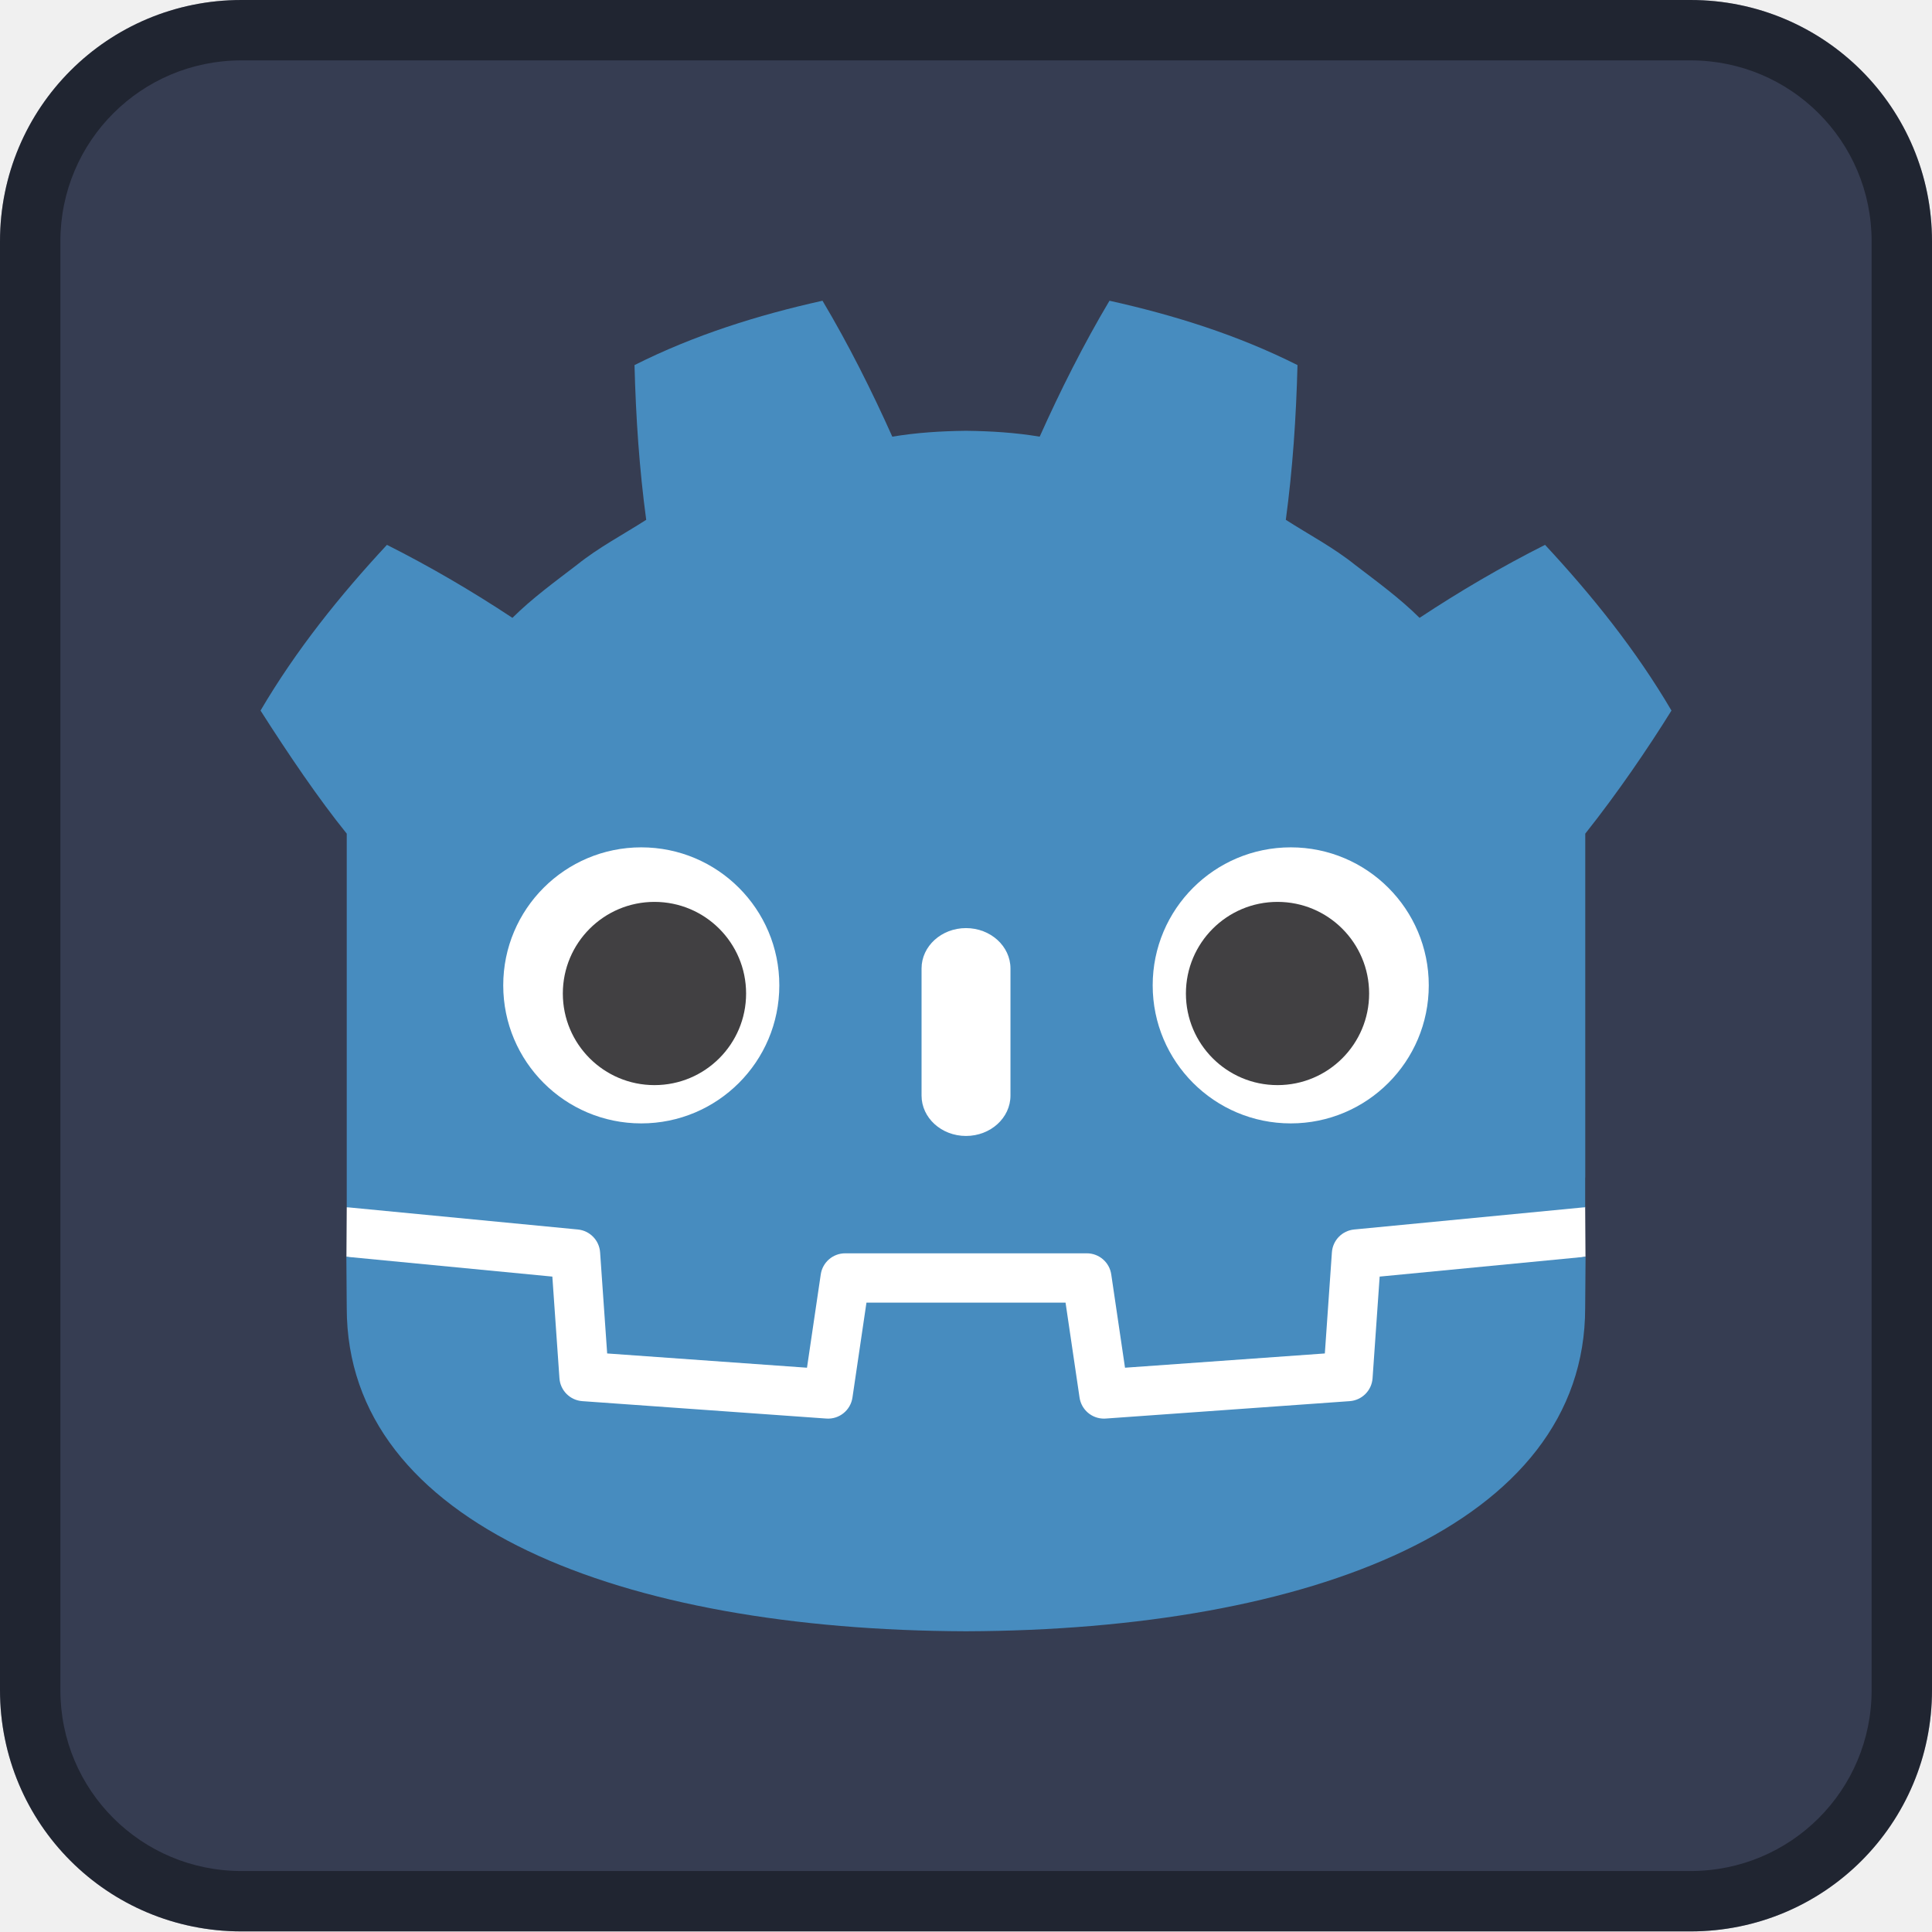
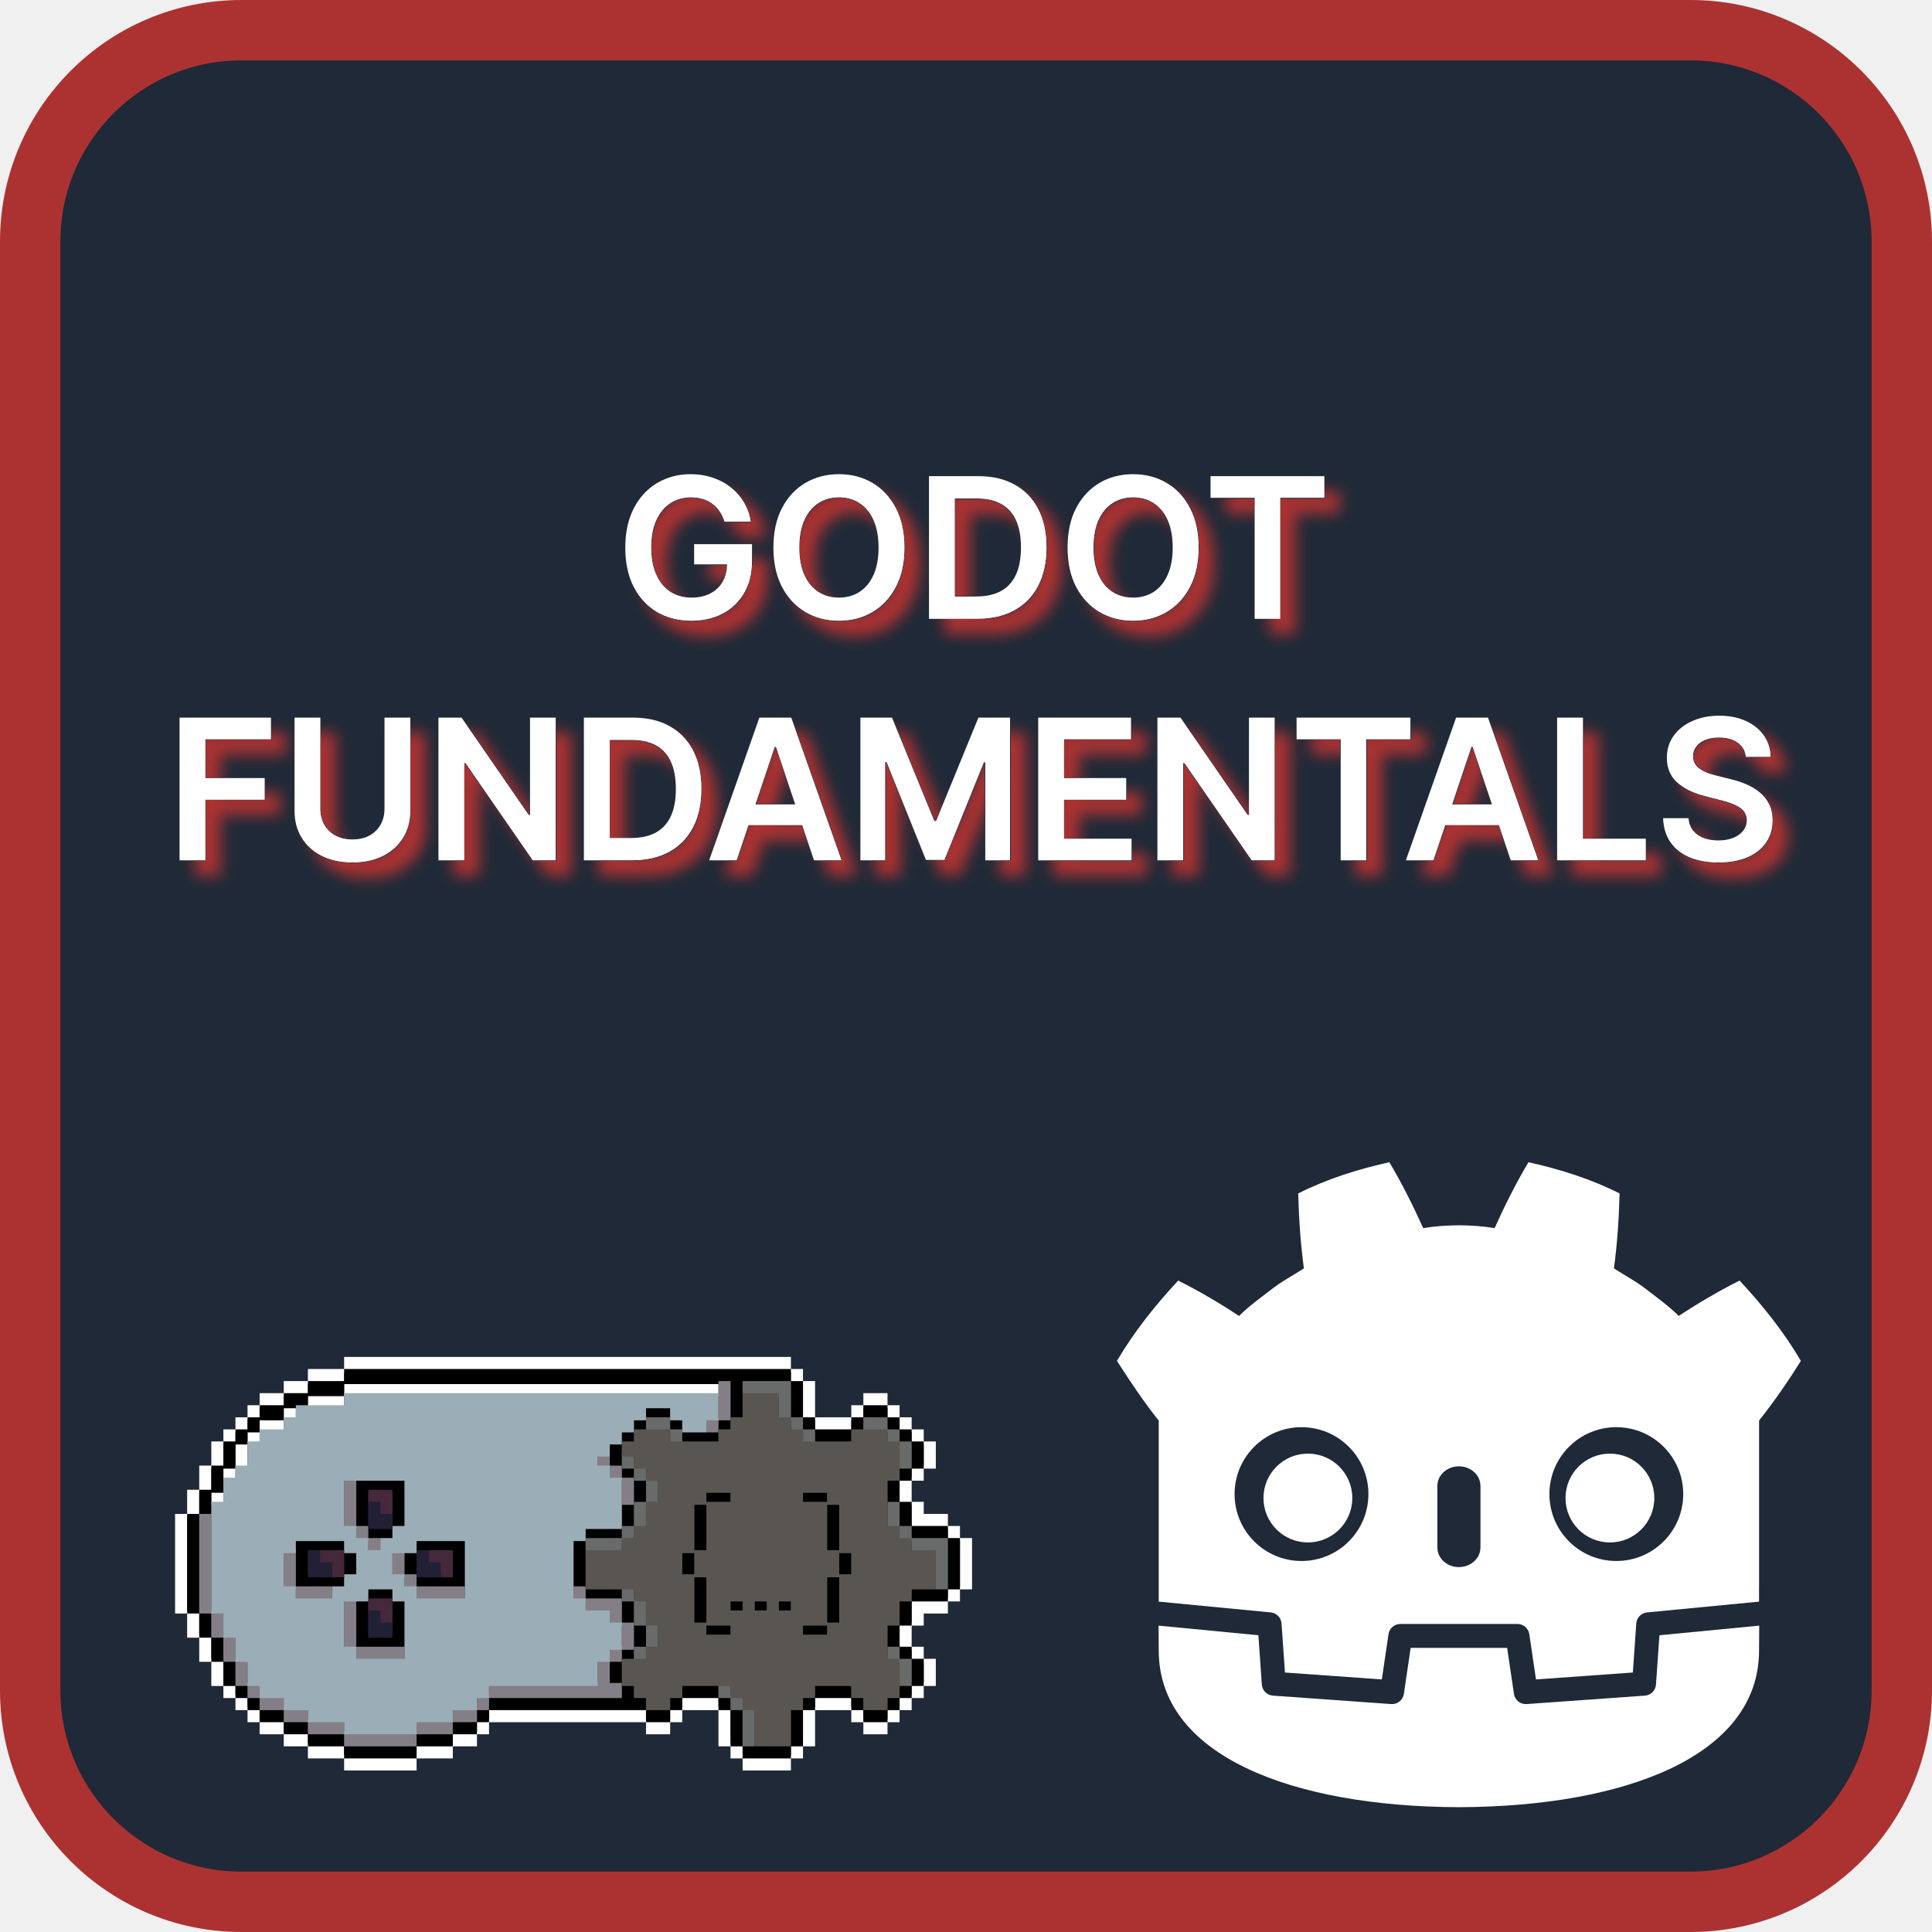
- <svg xmlns="http://www.w3.org/2000/svg" height="128" width="128">
-   <g transform="translate(32 32)">
-     <path d="m-16-32c-8.86 0-16 7.13-16 15.99v95.98c0 8.86 7.13 15.99 16 15.99h96c8.86 0 16-7.13 16-15.99v-95.98c0-8.85-7.14-15.99-16-15.99z" fill="#363d52" />
-     <path d="m-16-32c-8.86 0-16 7.13-16 15.99v95.98c0 8.86 7.13 15.99 16 15.99h96c8.86 0 16-7.13 16-15.99v-95.98c0-8.85-7.14-15.99-16-15.99zm0 4h96c6.64 0 12 5.35 12 11.99v95.98c0 6.64-5.35 11.99-12 11.99h-96c-6.64 0-12-5.35-12-11.99v-95.98c0-6.64 5.36-11.99 12-11.99z" fill-opacity=".4" />
+ <svg xmlns="http://www.w3.org/2000/svg" width="128" height="128" viewBox="0 0 128 128" fill="none">
+   <g clip-path="url(#clip0_5_160)">
+     <path d="M112 2H16C8.268 2 2 8.268 2 16V112C2 119.732 8.268 126 16 126H112C119.732 126 126 119.732 126 112V16C126 8.268 119.732 2 112 2Z" fill="#1F2937" stroke="#AC3232" stroke-width="4" />
+     <path d="M92.048 77C89.978 77.46 87.93 78.101 86.01 79.067C86.054 80.762 86.164 82.386 86.386 84.036C85.641 84.514 84.857 84.924 84.161 85.483C83.453 86.027 82.731 86.548 82.09 87.185C80.81 86.338 79.455 85.543 78.06 84.84C76.555 86.459 75.149 88.207 74 90.162C74.903 91.579 75.872 93.004 76.769 94.115V103.772V104.999V106.115C76.79 106.115 76.812 106.116 76.834 106.118L84.191 106.827C84.576 106.865 84.878 107.175 84.905 107.561L85.132 110.809L91.55 111.267L91.992 108.269C92.049 107.881 92.382 107.593 92.775 107.593H100.537C100.93 107.593 101.263 107.881 101.321 108.269L101.763 111.267L108.181 110.809L108.407 107.561C108.434 107.175 108.736 106.865 109.121 106.827L116.476 106.118C116.497 106.116 116.519 106.115 116.541 106.115V105.158L116.544 105.157V94.115C117.58 92.811 118.561 91.372 119.312 90.162C118.164 88.207 116.757 86.459 115.252 84.84C113.857 85.543 112.502 86.338 111.222 87.185C110.582 86.548 109.86 86.027 109.152 85.483C108.456 84.924 107.671 84.514 106.927 84.036C107.149 82.386 107.258 80.762 107.302 79.067C105.382 78.101 103.335 77.46 101.264 77C100.437 78.39 99.681 79.894 99.023 81.366C98.242 81.235 97.457 81.187 96.672 81.177V81.176C96.666 81.176 96.661 81.177 96.656 81.177C96.651 81.177 96.646 81.176 96.641 81.176V81.177C95.855 81.187 95.071 81.235 94.29 81.366C93.631 79.894 92.876 78.39 92.048 77ZM86.227 94.555C88.676 94.555 90.661 96.538 90.661 98.986C90.661 101.436 88.676 103.42 86.227 103.42C83.78 103.42 81.794 101.436 81.794 98.986C81.794 96.538 83.78 94.555 86.227 94.555ZM107.086 94.555C109.533 94.555 111.518 96.538 111.518 98.986C111.518 101.436 109.533 103.42 107.086 103.42C104.636 103.42 102.652 101.436 102.652 98.986C102.652 96.538 104.636 94.555 107.086 94.555ZM96.656 97.148C97.444 97.148 98.084 97.73 98.084 98.445V102.527C98.084 103.243 97.444 103.824 96.656 103.824C95.868 103.824 95.229 103.243 95.229 102.527V98.445C95.229 97.73 95.868 97.148 96.656 97.148Z" fill="white" />
+     <path d="M109.941 108.34L109.713 111.605C109.686 111.999 109.373 112.312 108.979 112.34L101.143 112.899C101.124 112.901 101.105 112.901 101.086 112.901C100.696 112.901 100.36 112.615 100.303 112.224L99.853 109.177H93.459L93.01 112.224C92.95 112.635 92.583 112.929 92.17 112.899L84.333 112.34C83.94 112.312 83.627 111.999 83.6 111.605L83.372 108.34L76.756 107.702C76.759 108.413 76.769 109.192 76.769 109.347C76.769 116.334 85.631 119.692 96.643 119.731H96.656H96.67C107.681 119.692 116.541 116.334 116.541 109.347C116.541 109.189 116.551 108.414 116.554 107.702L109.941 108.34Z" fill="white" />
+     <path d="M89.594 99.249C89.594 100.874 88.277 102.191 86.651 102.191C85.026 102.191 83.708 100.874 83.708 99.249C83.708 97.624 85.026 96.306 86.651 96.306C88.277 96.306 89.594 97.624 89.594 99.249Z" fill="white" />
+     <path d="M103.719 99.249C103.719 100.874 105.035 102.191 106.66 102.191C108.286 102.191 109.603 100.874 109.603 99.249C109.603 97.624 108.286 96.306 106.66 96.306C105.035 96.306 103.719 97.624 103.719 99.249Z" fill="white" />
+     <g filter="url(#filter0_d_5_160)">
+       <path d="M48.001 34.565C47.924 34.315 47.818 34.092 47.682 33.895C47.55 33.695 47.39 33.524 47.202 33.383C47.017 33.241 46.805 33.135 46.565 33.064C46.325 32.99 46.063 32.953 45.78 32.953C45.272 32.953 44.82 33.081 44.423 33.337C44.026 33.592 43.714 33.968 43.486 34.463C43.261 34.956 43.149 35.556 43.149 36.264C43.149 36.977 43.261 37.582 43.486 38.078C43.711 38.573 44.023 38.95 44.423 39.209C44.823 39.464 45.288 39.592 45.817 39.592C46.297 39.592 46.713 39.5 47.064 39.315C47.417 39.13 47.69 38.869 47.881 38.53C48.072 38.189 48.167 37.788 48.167 37.33L48.555 37.39H45.988V36.051H49.824V37.187C49.824 37.996 49.652 38.696 49.307 39.287C48.962 39.878 48.489 40.334 47.885 40.654C47.282 40.971 46.59 41.129 45.808 41.129C44.937 41.129 44.172 40.934 43.514 40.543C42.858 40.149 42.346 39.59 41.976 38.867C41.61 38.141 41.427 37.279 41.427 36.282C41.427 35.519 41.535 34.837 41.75 34.237C41.968 33.637 42.273 33.127 42.664 32.709C43.055 32.287 43.514 31.967 44.04 31.749C44.566 31.527 45.139 31.416 45.757 31.416C46.28 31.416 46.768 31.493 47.221 31.647C47.673 31.798 48.075 32.013 48.425 32.293C48.779 32.573 49.07 32.906 49.298 33.291C49.526 33.675 49.675 34.1 49.746 34.565H48.001ZM59.928 36.273C59.928 37.291 59.738 38.164 59.356 38.89C58.977 39.614 58.461 40.167 57.805 40.552C57.153 40.937 56.412 41.129 55.584 41.129C54.757 41.129 54.015 40.937 53.359 40.552C52.707 40.164 52.19 39.609 51.808 38.886C51.43 38.159 51.24 37.288 51.24 36.273C51.24 35.254 51.43 34.383 51.808 33.66C52.19 32.934 52.707 32.378 53.359 31.993C54.015 31.608 54.757 31.416 55.584 31.416C56.412 31.416 57.153 31.608 57.805 31.993C58.461 32.378 58.977 32.934 59.356 33.66C59.738 34.383 59.928 35.254 59.928 36.273ZM58.207 36.273C58.207 35.556 58.094 34.951 57.87 34.459C57.648 33.963 57.34 33.589 56.946 33.337C56.552 33.081 56.098 32.953 55.584 32.953C55.071 32.953 54.617 33.081 54.223 33.337C53.829 33.589 53.519 33.963 53.295 34.459C53.073 34.951 52.962 35.556 52.962 36.273C52.962 36.99 53.073 37.596 53.295 38.092C53.519 38.584 53.829 38.958 54.223 39.213C54.617 39.466 55.071 39.592 55.584 39.592C56.098 39.592 56.552 39.466 56.946 39.213C57.34 38.958 57.648 38.584 57.87 38.092C58.094 37.596 58.207 36.99 58.207 36.273ZM64.752 41H61.548V31.546H64.816C65.755 31.546 66.561 31.735 67.235 32.113C67.912 32.489 68.433 33.029 68.796 33.734C69.159 34.438 69.34 35.282 69.34 36.264C69.34 37.248 69.157 38.095 68.791 38.803C68.428 39.51 67.903 40.054 67.217 40.432C66.534 40.811 65.712 41 64.752 41ZM63.261 39.518H64.668C65.327 39.518 65.876 39.398 66.317 39.158C66.757 38.915 67.088 38.553 67.309 38.073C67.531 37.59 67.641 36.987 67.641 36.264C67.641 35.54 67.531 34.94 67.309 34.463C67.088 33.983 66.76 33.624 66.326 33.387C65.895 33.147 65.359 33.027 64.719 33.027H63.261V39.518ZM79.416 36.273C79.416 37.291 79.225 38.164 78.843 38.89C78.465 39.614 77.948 40.167 77.292 40.552C76.64 40.937 75.9 41.129 75.072 41.129C74.244 41.129 73.502 40.937 72.847 40.552C72.194 40.164 71.677 39.609 71.296 38.886C70.917 38.159 70.728 37.288 70.728 36.273C70.728 35.254 70.917 34.383 71.296 33.66C71.677 32.934 72.194 32.378 72.847 31.993C73.502 31.608 74.244 31.416 75.072 31.416C75.9 31.416 76.64 31.608 77.292 31.993C77.948 32.378 78.465 32.934 78.843 33.66C79.225 34.383 79.416 35.254 79.416 36.273ZM77.694 36.273C77.694 35.556 77.582 34.951 77.357 34.459C77.135 33.963 76.828 33.589 76.434 33.337C76.04 33.081 75.586 32.953 75.072 32.953C74.558 32.953 74.104 33.081 73.71 33.337C73.316 33.589 73.007 33.963 72.782 34.459C72.56 34.951 72.45 35.556 72.45 36.273C72.45 36.99 72.56 37.596 72.782 38.092C73.007 38.584 73.316 38.958 73.71 39.213C74.104 39.466 74.558 39.592 75.072 39.592C75.586 39.592 76.04 39.466 76.434 39.213C76.828 38.958 77.135 38.584 77.357 38.092C77.582 37.596 77.694 36.99 77.694 36.273ZM80.201 32.981V31.546H87.744V32.981H84.822V41H83.123V32.981H80.201ZM11.896 57V47.545H17.953V48.981H13.609V51.548H17.538V52.984H13.609V57H11.896ZM25.474 47.545H27.186V53.722C27.186 54.399 27.026 54.995 26.706 55.509C26.389 56.023 25.943 56.425 25.367 56.714C24.792 57 24.119 57.143 23.35 57.143C22.577 57.143 21.903 57 21.328 56.714C20.752 56.425 20.306 56.023 19.989 55.509C19.672 54.995 19.514 54.399 19.514 53.722V47.545H21.226V53.579C21.226 53.973 21.312 54.324 21.485 54.632C21.66 54.94 21.907 55.181 22.224 55.356C22.541 55.529 22.916 55.615 23.35 55.615C23.784 55.615 24.159 55.529 24.476 55.356C24.796 55.181 25.043 54.94 25.215 54.632C25.387 54.324 25.474 53.973 25.474 53.579V47.545ZM36.817 47.545V57H35.294L30.839 50.56H30.761V57H29.048V47.545H30.58L35.031 53.99H35.114V47.545H36.817ZM41.887 57H38.684V47.545H41.952C42.891 47.545 43.697 47.735 44.371 48.113C45.048 48.489 45.568 49.029 45.931 49.734C46.294 50.438 46.476 51.282 46.476 52.264C46.476 53.248 46.293 54.095 45.927 54.803C45.564 55.51 45.039 56.054 44.352 56.432C43.669 56.811 42.848 57 41.887 57ZM40.396 55.518H41.804C42.463 55.518 43.012 55.398 43.452 55.158C43.892 54.915 44.223 54.553 44.445 54.073C44.666 53.59 44.777 52.987 44.777 52.264C44.777 51.54 44.666 50.94 44.445 50.463C44.223 49.983 43.895 49.624 43.462 49.387C43.031 49.147 42.495 49.027 41.855 49.027H40.396V55.518ZM48.81 57H46.982L50.31 47.545H52.424L55.758 57H53.929L51.404 49.484H51.33L48.81 57ZM48.87 53.293H53.856V54.669H48.87V53.293ZM57.003 47.545H59.099L61.906 54.396H62.016L64.823 47.545H66.919V57H65.276V50.505H65.188L62.575 56.972H61.347L58.734 50.491H58.646V57H57.003V47.545ZM68.784 57V47.545H74.933V48.981H70.497V51.548H74.615V52.984H70.497V55.564H74.97V57H68.784ZM84.45 47.545V57H82.927L78.472 50.56H78.393V57H76.681V47.545H78.213L82.663 53.99H82.747V47.545H84.45ZM85.901 48.981V47.545H93.444V48.981H90.522V57H88.823V48.981H85.901ZM94.97 57H93.142L96.47 47.545H98.585L101.918 57H100.09L97.564 49.484H97.49L94.97 57ZM95.03 53.293H100.016V54.669H95.03V53.293ZM103.163 57V47.545H104.876V55.564H109.04V57H103.163ZM115.664 50.145C115.621 49.741 115.44 49.427 115.12 49.203C114.803 48.978 114.39 48.866 113.882 48.866C113.525 48.866 113.219 48.92 112.964 49.027C112.708 49.135 112.513 49.281 112.377 49.466C112.242 49.651 112.173 49.861 112.17 50.098C112.17 50.295 112.214 50.466 112.304 50.611C112.396 50.755 112.521 50.879 112.678 50.98C112.835 51.079 113.008 51.162 113.199 51.229C113.39 51.297 113.582 51.354 113.776 51.4L114.663 51.622C115.02 51.705 115.363 51.817 115.692 51.959C116.025 52.1 116.321 52.279 116.583 52.494C116.848 52.71 117.057 52.97 117.211 53.275C117.365 53.579 117.442 53.936 117.442 54.346C117.442 54.9 117.3 55.387 117.017 55.809C116.734 56.227 116.325 56.555 115.789 56.792C115.257 57.026 114.612 57.143 113.855 57.143C113.119 57.143 112.481 57.029 111.939 56.801C111.4 56.574 110.979 56.241 110.674 55.804C110.372 55.367 110.209 54.835 110.185 54.207H111.87C111.894 54.536 111.996 54.81 112.174 55.029C112.353 55.247 112.585 55.41 112.871 55.518C113.161 55.626 113.484 55.68 113.841 55.68C114.213 55.68 114.54 55.624 114.82 55.514C115.103 55.4 115.324 55.243 115.484 55.043C115.644 54.84 115.726 54.602 115.729 54.332C115.726 54.086 115.654 53.882 115.512 53.722C115.371 53.559 115.172 53.424 114.917 53.316C114.664 53.205 114.369 53.107 114.03 53.021L112.955 52.744C112.176 52.544 111.56 52.24 111.108 51.834C110.659 51.425 110.434 50.882 110.434 50.205C110.434 49.648 110.585 49.16 110.886 48.741C111.191 48.323 111.605 47.998 112.128 47.767C112.651 47.533 113.244 47.416 113.906 47.416C114.576 47.416 115.164 47.533 115.669 47.767C116.177 47.998 116.575 48.319 116.865 48.732C117.154 49.141 117.303 49.612 117.312 50.145H115.664Z" fill="white" />
+     </g>
+     <path d="M22.8 90.4H52.4ZM20.4 91.2H22.8ZM52.4 91.2H53.2ZM18.8 92H20.4ZM22.8 92H47.6ZM53.2 92H54ZM17.2 92.8H18.8ZM20.4 92.8H22.8ZM53.2 92.8H54ZM57.2 92.8H58.8ZM16.4 93.6H17.2ZM18.8 93.6H19.6ZM53.2 93.6H54ZM56.4 93.6H57.2ZM58.8 93.6H59.6ZM15.6 94.4H16.4ZM17.2 94.4H18.8ZM54 94.4H56.4ZM59.6 94.4H60.4ZM14.8 95.2H15.6ZM16.4 95.2H17.2ZM60.4 95.2H61.2ZM14 96H14.8ZM15.6 96H16.4ZM61.2 96H62ZM14 96.8H14.8ZM15.6 96.8H16.4ZM61.2 96.8H62ZM13.2 97.6H14ZM14.8 97.6H15.6ZM60.4 97.6H61.2ZM13.2 98.4H14ZM59.6 98.4H60.4ZM12.4 99.2H13.2ZM14 99.2H14.8ZM59.6 99.2H60.4ZM12.4 100H13.2ZM60.4 100H61.2ZM11.6 100.8H12.4ZM60.4 100.8H62.8ZM11.6 101.6H12.4ZM62.8 101.6H63.6ZM11.6 102.4H12.4ZM63.6 102.4H64.4ZM11.6 103.2H12.4ZM63.6 103.2H64.4ZM11.6 104H12.4ZM63.6 104H64.4ZM11.6 104.8H12.4ZM63.6 104.8H64.4ZM11.6 105.6H12.4ZM62.8 105.6H63.6ZM11.6 106.4H12.4ZM60.4 106.4H62.8ZM12.4 107.2H13.2ZM60.4 107.2H61.2ZM12.4 108H13.2ZM59.6 108H60.4ZM13.2 108.8H14ZM59.6 108.8H60.4ZM13.2 109.6H14ZM60.4 109.6H61.2ZM14 110.4H14.8ZM61.2 110.4H62ZM14 111.2H14.8ZM61.2 111.2H62ZM14.8 112H15.6ZM60.4 112H61.2ZM15.6 112.8H16.4ZM45.2 112.8H47.6ZM54 112.8H56.4ZM59.6 112.8H60.4ZM16.4 113.6H17.2ZM32.4 113.6H42.8ZM44.4 113.6H45.2ZM47.6 113.6H48.4ZM53.2 113.6H54ZM56.4 113.6H57.2ZM58.8 113.6H59.6ZM17.2 114.4H18.8ZM31.6 114.4H32.4ZM42.8 114.4H44.4ZM47.6 114.4H48.4ZM53.2 114.4H54ZM57.2 114.4H58.8ZM18.8 115.2H20.4ZM30 115.2H31.6ZM47.6 115.2H48.4ZM53.2 115.2H54ZM20.4 116H22.8ZM27.6 116H30ZM48.4 116H49.2ZM52.4 116H53.2ZM22.8 116.8H27.6ZM49.2 116.8H52.4Z" fill="black" />
+     <path d="M22.8 90.4H52.4M20.4 91.2H22.8M52.4 91.2H53.2M18.8 92H20.4M22.8 92H47.6M53.2 92H54M17.2 92.8H18.8M20.4 92.8H22.8M53.2 92.8H54M57.2 92.8H58.8M16.4 93.6H17.2M18.8 93.6H19.6M53.2 93.6H54M56.4 93.6H57.2M58.8 93.6H59.6M15.6 94.4H16.4M17.2 94.4H18.8M54 94.4H56.4M59.6 94.4H60.4M14.8 95.2H15.6M16.4 95.2H17.2M60.4 95.2H61.2M14 96H14.8M15.6 96H16.4M61.2 96H62M14 96.8H14.8M15.6 96.8H16.4M61.2 96.8H62M13.2 97.6H14M14.8 97.6H15.6M60.4 97.6H61.2M13.2 98.4H14M59.6 98.4H60.4M12.4 99.2H13.2M14 99.2H14.8M59.6 99.2H60.4M12.4 100H13.2M60.4 100H61.2M11.6 100.8H12.4M60.4 100.8H62.8M11.6 101.6H12.4M62.8 101.6H63.6M11.6 102.4H12.4M63.6 102.4H64.4M11.6 103.2H12.4M63.6 103.2H64.4M11.6 104H12.4M63.6 104H64.4M11.6 104.8H12.4M63.6 104.8H64.4M11.6 105.6H12.4M62.8 105.6H63.6M11.6 106.4H12.4M60.4 106.4H62.8M12.4 107.2H13.2M60.4 107.2H61.2M12.4 108H13.2M59.6 108H60.4M13.2 108.8H14M59.6 108.8H60.4M13.2 109.6H14M60.4 109.6H61.2M14 110.4H14.8M61.2 110.4H62M14 111.2H14.8M61.2 111.2H62M14.8 112H15.6M60.4 112H61.2M15.6 112.8H16.4M45.2 112.8H47.6M54 112.8H56.4M59.6 112.8H60.4M16.4 113.6H17.2M32.4 113.6H42.8M44.4 113.6H45.2M47.6 113.6H48.4M53.2 113.6H54M56.4 113.6H57.2M58.8 113.6H59.6M17.2 114.4H18.8M31.6 114.4H32.4M42.8 114.4H44.4M47.6 114.4H48.4M53.2 114.4H54M57.2 114.4H58.8M18.8 115.2H20.4M30 115.2H31.6M47.6 115.2H48.4M53.2 115.2H54M20.4 116H22.8M27.6 116H30M48.4 116H49.2M52.4 116H53.2M22.8 116.8H27.6M49.2 116.8H52.4" stroke="white" />
+     <path d="M22.8 91.2H52.4ZM20.4 92H22.8ZM48.4 92H49.2ZM52.4 92H53.2ZM18.8 92.8H20.4ZM48.4 92.8H49.2ZM52.4 92.8H53.2ZM17.2 93.6H18.8ZM42.8 93.6H44.4ZM48.4 93.6H49.2ZM52.4 93.6H53.2ZM57.2 93.6H58.8ZM16.4 94.4H17.2ZM42 94.4H42.8ZM44.4 94.4H45.2ZM47.6 94.4H48.4ZM53.2 94.4H54ZM56.4 94.4H57.2ZM58.8 94.4H59.6ZM15.6 95.2H16.4ZM41.2 95.2H42ZM45.2 95.2H47.6ZM54 95.2H56.4ZM59.6 95.2H60.4ZM14.8 96H15.6ZM40.4 96H41.2ZM60.4 96H61.2ZM14.8 96.8H15.6ZM40.4 96.8H41.2ZM60.4 96.8H61.2ZM14 97.6H14.8ZM41.2 97.6H42ZM59.6 97.6H60.4ZM14 98.4H14.8ZM23.6 98.4H26.8ZM42 98.4H42.8ZM58.8 98.4H59.6ZM13.2 99.2H14ZM23.6 99.2H24.4ZM26 99.2H26.8ZM42 99.2H42.8ZM46.8 99.2H48.4ZM53.2 99.2H54.8ZM58.8 99.2H59.6ZM13.2 100H14ZM23.6 100H24.4ZM26 100H26.8ZM41.2 100H42ZM46 100H46.8ZM54.8 100H55.6ZM59.6 100H60.4ZM12.4 100.8H13.2ZM23.6 100.8H24.4ZM26 100.8H26.8ZM41.2 100.8H42ZM46 100.8H46.8ZM54.8 100.8H55.6ZM59.6 100.8H60.4ZM12.4 101.6H13.2ZM24.4 101.6H26ZM38.8 101.6H41.2ZM46 101.6H46.8ZM54.8 101.6H55.6ZM60.4 101.6H62.8ZM12.4 102.4H13.2ZM19.6 102.4H22.8ZM27.6 102.4H30.8ZM38 102.4H38.8ZM46 102.4H46.8ZM54.8 102.4H55.6ZM62.8 102.4H63.6ZM12.4 103.2H13.2ZM19.6 103.2H20.4ZM22.8 103.2H23.6ZM26.8 103.2H27.6ZM30 103.2H30.8ZM38 103.2H38.8ZM45.2 103.2H46ZM55.6 103.2H56.4ZM62.8 103.2H63.6ZM12.4 104H13.2ZM19.6 104H20.4ZM22.8 104H23.6ZM26.8 104H27.6ZM30 104H30.8ZM38 104H38.8ZM45.2 104H46ZM55.6 104H56.4ZM62.8 104H63.6ZM12.4 104.8H13.2ZM19.6 104.8H22.8ZM27.6 104.8H30.8ZM38 104.8H38.8ZM46 104.8H46.8ZM54.8 104.8H55.6ZM62.8 104.8H63.6ZM12.4 105.6H13.2ZM24.4 105.6H26ZM38.8 105.6H41.2ZM46 105.6H46.8ZM54.8 105.6H55.6ZM60.4 105.6H62.8ZM12.4 106.4H13.2ZM23.6 106.4H24.4ZM26 106.4H26.8ZM41.2 106.4H42ZM46 106.4H46.8ZM48.4 106.4H49.2ZM50 106.4H50.8ZM51.6 106.4H52.4ZM54.8 106.4H55.6ZM59.6 106.4H60.4ZM13.2 107.2H14ZM23.6 107.2H24.4ZM26 107.2H26.8ZM41.2 107.2H42ZM46 107.2H46.8ZM54.8 107.2H55.6ZM59.6 107.2H60.4ZM13.2 108H14ZM23.6 108H24.4ZM26 108H26.8ZM42 108H42.8ZM46.8 108H48.4ZM53.2 108H54.8ZM58.8 108H59.6ZM14 108.8H14.8ZM23.6 108.8H26.8ZM42 108.8H42.8ZM58.8 108.8H59.6ZM14 109.6H14.8ZM41.2 109.6H42ZM59.6 109.6H60.4ZM14.8 110.4H15.6ZM40.4 110.4H41.2ZM60.4 110.4H61.2ZM14.8 111.2H15.6ZM40.4 111.2H41.2ZM60.4 111.2H61.2ZM15.6 112H16.4ZM41.2 112H42ZM45.2 112H47.6ZM54 112H56.4ZM59.6 112H60.4ZM16.4 112.8H17.2ZM32.4 112.8H42.8ZM44.4 112.8H45.2ZM47.6 112.8H48.4ZM53.2 112.8H54ZM56.4 112.8H57.2ZM58.8 112.8H59.6ZM17.2 113.6H18.8ZM31.6 113.6H32.4ZM42.8 113.6H44.4ZM48.4 113.6H49.2ZM52.4 113.6H53.2ZM57.2 113.6H58.8ZM18.8 114.4H20.4ZM30 114.4H31.6ZM48.4 114.4H49.2ZM52.4 114.4H53.2ZM20.4 115.2H22.8ZM27.6 115.2H30ZM48.4 115.2H49.2ZM52.4 115.2H53.2ZM22.8 116H27.6ZM49.2 116H52.4Z" fill="black" />
+     <path d="M22.8 91.2H52.4M20.4 92H22.8M48.4 92H49.2M52.4 92H53.2M18.8 92.8H20.4M48.4 92.8H49.2M52.4 92.8H53.2M17.2 93.6H18.8M42.8 93.6H44.4M48.4 93.6H49.2M52.4 93.6H53.2M57.2 93.6H58.8M16.4 94.4H17.2M42 94.4H42.8M44.4 94.4H45.2M47.6 94.4H48.4M53.2 94.4H54M56.4 94.4H57.2M58.8 94.4H59.6M15.6 95.2H16.4M41.2 95.2H42M45.2 95.2H47.6M54 95.2H56.4M59.6 95.2H60.4M14.8 96H15.6M40.4 96H41.2M60.4 96H61.2M14.8 96.8H15.6M40.4 96.8H41.2M60.4 96.8H61.2M14 97.6H14.8M41.2 97.6H42M59.6 97.6H60.4M14 98.4H14.8M23.6 98.4H26.8M42 98.4H42.8M58.8 98.4H59.6M13.2 99.2H14M23.6 99.2H24.4M26 99.2H26.8M42 99.2H42.8M46.8 99.2H48.4M53.2 99.2H54.8M58.8 99.2H59.6M13.2 100H14M23.6 100H24.4M26 100H26.8M41.2 100H42M46 100H46.8M54.8 100H55.6M59.6 100H60.4M12.4 100.8H13.2M23.6 100.8H24.4M26 100.8H26.8M41.2 100.8H42M46 100.8H46.8M54.8 100.8H55.6M59.6 100.8H60.4M12.4 101.6H13.2M24.4 101.6H26M38.8 101.6H41.2M46 101.6H46.8M54.8 101.6H55.6M60.4 101.6H62.8M12.4 102.4H13.2M19.6 102.4H22.8M27.6 102.4H30.8M38 102.4H38.8M46 102.4H46.8M54.8 102.4H55.6M62.8 102.4H63.6M12.4 103.2H13.2M19.6 103.2H20.4M22.8 103.2H23.6M26.8 103.2H27.6M30 103.2H30.8M38 103.2H38.8M45.2 103.2H46M55.6 103.2H56.4M62.8 103.2H63.6M12.4 104H13.2M19.6 104H20.4M22.8 104H23.6M26.8 104H27.6M30 104H30.8M38 104H38.8M45.2 104H46M55.6 104H56.4M62.8 104H63.6M12.4 104.8H13.2M19.6 104.8H22.8M27.6 104.8H30.8M38 104.8H38.8M46 104.8H46.8M54.8 104.8H55.6M62.8 104.8H63.6M12.4 105.6H13.2M24.4 105.6H26M38.8 105.6H41.2M46 105.6H46.8M54.8 105.6H55.6M60.4 105.6H62.8M12.4 106.4H13.2M23.6 106.4H24.4M26 106.4H26.8M41.2 106.4H42M46 106.4H46.8M48.4 106.4H49.2M50 106.4H50.8M51.6 106.4H52.4M54.8 106.4H55.6M59.6 106.4H60.4M13.2 107.2H14M23.6 107.2H24.4M26 107.2H26.8M41.2 107.2H42M46 107.2H46.8M54.8 107.2H55.6M59.6 107.2H60.4M13.2 108H14M23.6 108H24.4M26 108H26.8M42 108H42.8M46.8 108H48.4M53.2 108H54.8M58.8 108H59.6M14 108.8H14.8M23.6 108.8H26.8M42 108.8H42.8M58.8 108.8H59.6M14 109.6H14.8M41.2 109.6H42M59.6 109.6H60.4M14.8 110.4H15.6M40.4 110.4H41.2M60.4 110.4H61.2M14.8 111.2H15.6M40.4 111.2H41.2M60.4 111.2H61.2M15.6 112H16.4M41.2 112H42M45.2 112H47.6M54 112H56.4M59.6 112H60.4M16.4 112.8H17.2M32.4 112.8H42.8M44.4 112.8H45.2M47.6 112.8H48.4M53.2 112.8H54M56.4 112.8H57.2M58.8 112.8H59.6M17.2 113.6H18.8M31.6 113.6H32.4M42.8 113.6H44.4M48.4 113.6H49.2M52.4 113.6H53.2M57.2 113.6H58.8M18.8 114.4H20.4M30 114.4H31.6M48.4 114.4H49.2M52.4 114.4H53.2M20.4 115.2H22.8M27.6 115.2H30M48.4 115.2H49.2M52.4 115.2H53.2M22.8 116H27.6M49.2 116H52.4" stroke="black" />
+     <path d="M47.6 92H48.4ZM47.6 92.8H48.4ZM47.6 93.6H48.4ZM46.8 94.4H47.6ZM39.6 96.8H40.4ZM40.4 97.6H41.2ZM22.8 98.4H23.6ZM41.2 98.4H42ZM22.8 99.2H23.6ZM41.2 99.2H42ZM22.8 100H23.6ZM13.2 100.8H14ZM22.8 100.8H23.6ZM13.2 101.6H14ZM23.6 101.6H24.4ZM13.2 102.4H14ZM24.4 102.4H25.2ZM13.2 103.2H14ZM18.8 103.2H19.6ZM26 103.2H26.8ZM13.2 104H14ZM18.8 104H19.6ZM26 104H26.8ZM13.2 104.8H14ZM18.8 104.8H19.6ZM26.8 104.8H27.6ZM13.2 105.6H14ZM19.6 105.6H22ZM27.6 105.6H30.8ZM38 105.6H38.8ZM13.2 106.4H14ZM22.8 106.4H23.6ZM38.8 106.4H41.2ZM14 107.2H14.8ZM22.8 107.2H23.6ZM40.4 107.2H41.2ZM14 108H14.8ZM22.8 108H23.6ZM41.2 108H42ZM14.8 108.8H15.6ZM22.8 108.8H23.6ZM41.2 108.8H42ZM14.8 109.6H15.6ZM23.6 109.6H26.8ZM40.4 109.6H41.2ZM15.6 110.4H16.4ZM39.6 110.4H40.4ZM15.6 111.2H16.4ZM39.6 111.2H40.4ZM16.4 112H17.2ZM32.4 112H41.2ZM17.2 112.8H18.8ZM31.6 112.8H32.4ZM18.8 113.6H20.4ZM30 113.6H31.6ZM20.4 114.4H22.8ZM27.6 114.4H30ZM22.8 115.2H27.6Z" fill="black" />
+     <path d="M47.6 92H48.4M47.6 92.8H48.4M47.6 93.6H48.4M46.8 94.4H47.6M39.6 96.8H40.4M40.4 97.6H41.2M22.8 98.4H23.6M41.2 98.4H42M22.8 99.2H23.6M41.2 99.2H42M22.8 100H23.6M13.2 100.8H14M22.8 100.8H23.6M13.2 101.6H14M23.6 101.6H24.4M13.2 102.4H14M24.4 102.4H25.2M13.2 103.2H14M18.8 103.2H19.6M26 103.2H26.8M13.2 104H14M18.8 104H19.6M26 104H26.8M13.2 104.8H14M18.8 104.8H19.6M26.8 104.8H27.6M13.2 105.6H14M19.6 105.6H22M27.6 105.6H30.8M38 105.6H38.8M13.2 106.4H14M22.8 106.4H23.6M38.8 106.4H41.2M14 107.2H14.8M22.8 107.2H23.6M40.4 107.2H41.2M14 108H14.8M22.8 108H23.6M41.2 108H42M14.8 108.8H15.6M22.8 108.8H23.6M41.2 108.8H42M14.8 109.6H15.6M23.6 109.6H26.8M40.4 109.6H41.2M15.6 110.4H16.4M39.6 110.4H40.4M15.6 111.2H16.4M39.6 111.2H40.4M16.4 112H17.2M32.4 112H41.2M17.2 112.8H18.8M31.6 112.8H32.4M18.8 113.6H20.4M30 113.6H31.6M20.4 114.4H22.8M27.6 114.4H30M22.8 115.2H27.6" stroke="#847E87" />
+     <path d="M49.2 92H52.4ZM51.6 92.8H52.4ZM51.6 93.6H52.4ZM42.8 94.4H44.4ZM52.4 94.4H53.2ZM57.2 94.4H58.8ZM44.4 95.2H45.2ZM53.2 95.2H54ZM58.8 95.2H59.6ZM59.6 96H60.4ZM41.2 96.8H42ZM59.6 96.8H60.4ZM42 97.6H42.8ZM42.8 98.4H43.6ZM42.8 99.2H43.6ZM42 100H42.8ZM58.8 100H59.6ZM42 100.8H42.8ZM58.8 100.8H59.6ZM41.2 101.6H42ZM59.6 101.6H60.4ZM38.8 102.4H41.2ZM60.4 102.4H62.8ZM62 103.2H62.8ZM62 104H62.8ZM62 104.8H62.8ZM41.2 105.6H42ZM42 106.4H42.8ZM42 107.2H42.8ZM42.8 108H43.6ZM42.8 108.8H43.6ZM42 109.6H42.8ZM58.8 109.6H59.6ZM59.6 110.4H60.4ZM59.6 111.2H60.4ZM47.6 112H48.4ZM48.4 112.8H49.2ZM49.2 113.6H50ZM49.2 114.4H50ZM49.2 115.2H50Z" fill="black" />
+     <path d="M49.2 92H52.4M51.6 92.8H52.4M51.6 93.6H52.4M42.8 94.4H44.4M52.4 94.4H53.2M57.2 94.4H58.8M44.4 95.2H45.2M53.2 95.2H54M58.8 95.2H59.6M59.6 96H60.4M41.2 96.8H42M59.6 96.8H60.4M42 97.6H42.8M42.8 98.4H43.6M42.8 99.2H43.6M42 100H42.8M58.8 100H59.6M42 100.8H42.8M58.8 100.8H59.6M41.2 101.6H42M59.6 101.6H60.4M38.8 102.4H41.2M60.4 102.4H62.8M62 103.2H62.8M62 104H62.8M62 104.8H62.8M41.2 105.6H42M42 106.4H42.8M42 107.2H42.8M42.8 108H43.6M42.8 108.8H43.6M42 109.6H42.8M58.8 109.6H59.6M59.6 110.4H60.4M59.6 111.2H60.4M47.6 112H48.4M48.4 112.8H49.2M49.2 113.6H50M49.2 114.4H50M49.2 115.2H50" stroke="#696A6A" />
+     <path d="M22.8 92.8H47.6ZM19.6 93.6H42.8ZM44.4 93.6H47.6ZM18.8 94.4H42ZM45.2 94.4H46.8ZM17.2 95.2H41.2ZM16.4 96H40.4ZM16.4 96.8H39.6ZM15.6 97.6H40.4ZM14.8 98.4H22.8ZM26.8 98.4H41.2ZM14.8 99.2H22.8ZM26.8 99.2H41.2ZM14 100H22.8ZM26.8 100H41.2ZM14 100.8H22.8ZM26.8 100.8H41.2ZM14 101.6H23.6ZM26 101.6H38.8ZM14 102.4H19.6ZM22.8 102.4H24.4ZM25.2 102.4H27.6ZM30.8 102.4H38ZM14 103.2H18.8ZM23.6 103.2H26ZM30.8 103.2H38ZM14 104H18.8ZM23.6 104H26ZM30.8 104H38ZM14 104.8H18.8ZM22.8 104.8H26.8ZM30.8 104.8H38ZM14 105.6H19.6ZM22 105.6H24.4ZM26 105.6H27.6ZM30.8 105.6H38ZM14 106.4H22.8ZM26.8 106.4H38.8ZM14.8 107.2H22.8ZM26.8 107.2H40.4ZM14.8 108H22.8ZM26.8 108H41.2ZM15.6 108.8H22.8ZM26.8 108.8H41.2ZM15.6 109.6H23.6ZM26.8 109.6H40.4ZM16.4 110.4H39.6ZM16.4 111.2H39.6ZM17.2 112H32.4ZM18.8 112.8H31.6ZM20.4 113.6H30ZM22.8 114.4H27.6Z" fill="black" />
+     <path d="M22.8 92.8H47.6M19.6 93.6H42.8M44.4 93.6H47.6M18.8 94.4H42M45.2 94.4H46.8M17.2 95.2H41.2M16.4 96H40.4M16.4 96.8H39.6M15.6 97.6H40.4M14.8 98.4H22.8M26.8 98.4H41.2M14.8 99.2H22.8M26.8 99.2H41.2M14 100H22.8M26.8 100H41.2M14 100.8H22.8M26.8 100.8H41.2M14 101.6H23.6M26 101.6H38.8M14 102.4H19.6M22.8 102.4H24.4M25.2 102.4H27.6M30.8 102.4H38M14 103.2H18.8M23.6 103.2H26M30.8 103.2H38M14 104H18.8M23.6 104H26M30.8 104H38M14 104.8H18.8M22.8 104.8H26.8M30.8 104.8H38M14 105.6H19.6M22 105.6H24.4M26 105.6H27.6M30.8 105.6H38M14 106.4H22.8M26.8 106.4H38.8M14.8 107.2H22.8M26.8 107.2H40.4M14.8 108H22.8M26.8 108H41.2M15.6 108.8H22.8M26.8 108.8H41.2M15.6 109.6H23.6M26.8 109.6H40.4M16.4 110.4H39.6M16.4 111.2H39.6M17.2 112H32.4M18.8 112.8H31.6M20.4 113.6H30M22.8 114.4H27.6" stroke="#9BADB7" />
+     <path d="M49.2 92.8H51.6ZM49.2 93.6H51.6ZM48.4 94.4H52.4ZM42 95.2H44.4ZM47.6 95.2H53.2ZM56.4 95.2H58.8ZM41.2 96H59.6ZM42 96.8H59.6ZM42.8 97.6H59.6ZM43.6 98.4H58.8ZM43.6 99.2H46.8ZM48.4 99.2H53.2ZM54.8 99.2H58.8ZM42.8 100H46ZM46.8 100H54.8ZM55.6 100H58.8ZM42.8 100.8H46ZM46.8 100.8H54.8ZM55.6 100.8H58.8ZM42 101.6H46ZM46.8 101.6H54.8ZM55.6 101.6H59.6ZM41.2 102.4H46ZM46.8 102.4H54.8ZM55.6 102.4H60.4ZM38.8 103.2H45.2ZM46 103.2H55.6ZM56.4 103.2H62ZM38.8 104H45.2ZM46 104H55.6ZM56.4 104H62ZM38.8 104.8H46ZM46.8 104.8H54.8ZM55.6 104.8H62ZM42 105.6H46ZM46.8 105.6H54.8ZM55.6 105.6H60.4ZM42.8 106.4H46ZM46.8 106.4H48.4ZM49.2 106.4H50ZM50.8 106.4H51.6ZM52.4 106.4H54.8ZM55.6 106.4H59.6ZM42.8 107.2H46ZM46.8 107.2H54.8ZM55.6 107.2H59.6ZM43.6 108H46.8ZM48.4 108H53.2ZM54.8 108H58.8ZM43.6 108.8H58.8ZM42.8 109.6H58.8ZM41.2 110.4H59.6ZM41.2 111.2H59.6ZM42 112H45.2ZM48.4 112H54ZM56.4 112H59.6ZM42.8 112.8H44.4ZM49.2 112.8H53.2ZM57.2 112.8H58.8ZM50 113.6H52.4ZM50 114.4H52.4ZM50 115.2H52.4Z" fill="black" />
+     <path d="M49.2 92.8H51.6M49.2 93.6H51.6M48.4 94.4H52.4M42 95.2H44.4M47.6 95.2H53.2M56.4 95.2H58.8M41.2 96H59.6M42 96.8H59.6M42.8 97.6H59.6M43.6 98.4H58.8M43.6 99.2H46.8M48.4 99.2H53.2M54.8 99.2H58.8M42.8 100H46M46.8 100H54.8M55.6 100H58.8M42.8 100.8H46M46.8 100.8H54.8M55.6 100.8H58.8M42 101.6H46M46.8 101.6H54.8M55.6 101.6H59.6M41.2 102.4H46M46.8 102.4H54.8M55.6 102.4H60.4M38.8 103.2H45.2M46 103.2H55.6M56.4 103.2H62M38.8 104H45.2M46 104H55.6M56.4 104H62M38.8 104.8H46M46.8 104.8H54.8M55.6 104.8H62M42 105.6H46M46.8 105.6H54.8M55.6 105.6H60.4M42.8 106.4H46M46.8 106.4H48.4M49.2 106.4H50M50.8 106.4H51.6M52.4 106.4H54.8M55.6 106.4H59.6M42.8 107.2H46M46.8 107.2H54.8M55.6 107.2H59.6M43.6 108H46.8M48.4 108H53.2M54.8 108H58.8M43.6 108.8H58.8M42.8 109.6H58.8M41.2 110.4H59.6M41.2 111.2H59.6M42 112H45.2M48.4 112H54M56.4 112H59.6M42.8 112.8H44.4M49.2 112.8H53.2M57.2 112.8H58.8M50 113.6H52.4M50 114.4H52.4M50 115.2H52.4" stroke="#595652" />
+     <path d="M24.4 99.2H26ZM25.2 100H26ZM21.2 103.2H22.8ZM28.4 103.2H30ZM22 104H22.8ZM29.2 104H30ZM24.4 106.4H26ZM25.2 107.2H26Z" fill="black" />
+     <path d="M24.4 99.2H26M25.2 100H26M21.2 103.2H22.8M28.4 103.2H30M22 104H22.8M29.2 104H30M24.4 106.4H26M25.2 107.2H26" stroke="#45283C" />
+     <path d="M24.4 100H25.2ZM24.4 100.8H26ZM20.4 103.2H21.2ZM27.6 103.2H28.4ZM20.4 104H22ZM27.6 104H29.2ZM24.4 107.2H25.2ZM24.4 108H26Z" fill="black" />
+     <path d="M24.4 100H25.2M24.4 100.8H26M20.4 103.2H21.2M27.6 103.2H28.4M20.4 104H22M27.6 104H29.2M24.4 107.2H25.2M24.4 108H26" stroke="#222034" />
  </g>
-   <g stroke-width="9.927" transform="matrix(.1007308 0 0 .1007308 12.42592 2.256365)">
-     <path d="m0 0s-.325 1.994-.515 1.976l-36.182-3.491c-2.879-.278-5.115-2.574-5.317-5.459l-.994-14.247-27.992-1.997-1.904 12.912c-.424 2.872-2.932 5.037-5.835 5.037h-38.188c-2.902 0-5.41-2.165-5.834-5.037l-1.905-12.912-27.992 1.997-.994 14.247c-.202 2.886-2.438 5.182-5.317 5.46l-36.2 3.49c-.187.018-.324-1.978-.511-1.978l-.049-7.83 30.658-4.944 1.004-14.374c.203-2.91 2.551-5.263 5.463-5.472l38.551-2.75c.146-.01.29-.016.434-.016 2.897 0 5.401 2.166 5.825 5.038l1.959 13.286h28.005l1.959-13.286c.423-2.871 2.93-5.037 5.831-5.037.142 0 .284.005.423.015l38.556 2.75c2.911.209 5.26 2.562 5.463 5.472l1.003 14.374 30.645 4.966z" fill="#fff" transform="matrix(4.162611 0 0 -4.162611 919.2406 771.6719)" />
-     <path d="m0 0v-47.514-6.035-5.492c.108-.001.216-.005.323-.015l36.196-3.49c1.896-.183 3.382-1.709 3.514-3.609l1.116-15.978 31.574-2.253 2.175 14.747c.282 1.912 1.922 3.329 3.856 3.329h38.188c1.933 0 3.573-1.417 3.855-3.329l2.175-14.747 31.575 2.253 1.115 15.978c.133 1.9 1.618 3.425 3.514 3.609l36.182 3.49c.107.01.214.014.322.015v4.711l.015.005v54.325c5.097 6.416 9.923 13.494 13.621 19.449-5.651 9.62-12.575 18.217-19.976 26.182-6.864-3.455-13.531-7.369-19.828-11.534-3.151 3.132-6.7 5.694-10.186 8.372-3.425 2.751-7.285 4.768-10.946 7.118 1.09 8.117 1.629 16.108 1.846 24.448-9.446 4.754-19.519 7.906-29.708 10.17-4.068-6.837-7.788-14.241-11.028-21.479-3.842.642-7.702.88-11.567.926v.006c-.027 0-.052-.006-.075-.006-.024 0-.049.006-.073.006v-.006c-3.872-.046-7.729-.284-11.572-.926-3.238 7.238-6.956 14.642-11.03 21.479-10.184-2.264-20.258-5.416-29.703-10.17.216-8.34.755-16.331 1.848-24.448-3.668-2.35-7.523-4.367-10.949-7.118-3.481-2.678-7.036-5.24-10.188-8.372-6.297 4.165-12.962 8.079-19.828 11.534-7.401-7.965-14.321-16.562-19.974-26.182 4.443-6.974 9.208-13.983 13.621-19.449z" fill="#478cbf" transform="matrix(4.162611 0 0 -4.162611 104.6989 525.907)" />
-     <path d="m0 0-1.121-16.063c-.135-1.936-1.675-3.477-3.611-3.616l-38.555-2.751c-.094-.007-.188-.01-.281-.01-1.916 0-3.569 1.406-3.852 3.33l-2.211 14.994h-31.459l-2.211-14.994c-.297-2.018-2.101-3.469-4.133-3.32l-38.555 2.751c-1.936.139-3.476 1.68-3.611 3.616l-1.121 16.063-32.547 3.138c.015-3.498.06-7.33.06-8.093 0-34.374 43.605-50.896 97.781-51.086h.066.067c54.176.19 97.766 16.712 97.766 51.086 0 .777.047 4.593.063 8.093z" fill="#478cbf" transform="matrix(4.162611 0 0 -4.162611 784.0714 817.2428)" />
-     <path d="m0 0c0-12.052-9.765-21.815-21.813-21.815-12.042 0-21.81 9.763-21.81 21.815 0 12.044 9.768 21.802 21.81 21.802 12.048 0 21.813-9.758 21.813-21.802" fill="#fff" transform="matrix(4.162611 0 0 -4.162611 389.2148 625.671)" />
-     <path d="m0 0c0-7.994-6.479-14.473-14.479-14.473-7.996 0-14.479 6.479-14.479 14.473s6.483 14.479 14.479 14.479c8 0 14.479-6.485 14.479-14.479" fill="#414042" transform="matrix(4.162611 0 0 -4.162611 367.3669 631.0568)" />
-     <path d="m0 0c-3.878 0-7.021 2.858-7.021 6.381v20.081c0 3.52 3.143 6.381 7.021 6.381s7.028-2.861 7.028-6.381v-20.081c0-3.523-3.15-6.381-7.028-6.381" fill="#fff" transform="matrix(4.162611 0 0 -4.162611 511.9934 724.7395)" />
-     <path d="m0 0c0-12.052 9.765-21.815 21.815-21.815 12.041 0 21.808 9.763 21.808 21.815 0 12.044-9.767 21.802-21.808 21.802-12.05 0-21.815-9.758-21.815-21.802" fill="#fff" transform="matrix(4.162611 0 0 -4.162611 634.7871 625.671)" />
-     <path d="m0 0c0-7.994 6.477-14.473 14.471-14.473 8.002 0 14.479 6.479 14.479 14.473s-6.477 14.479-14.479 14.479c-7.994 0-14.471-6.485-14.471-14.479" fill="#414042" transform="matrix(4.162611 0 0 -4.162611 656.6406 631.0568)" />
-   </g>
+   <defs>
+     <filter id="filter0_d_5_160" x="11.896" y="31.416" width="107.545" height="27.727" filterUnits="userSpaceOnUse" color-interpolation-filters="sRGB">
+       <feFlood flood-opacity="0" result="BackgroundImageFix" />
+       <feColorMatrix in="SourceAlpha" type="matrix" values="0 0 0 0 0 0 0 0 0 0 0 0 0 0 0 0 0 0 127 0" result="hardAlpha" />
+       <feOffset dx="1" dy="1" />
+       <feGaussianBlur stdDeviation="0.5" />
+       <feComposite in2="hardAlpha" operator="out" />
+       <feColorMatrix type="matrix" values="0 0 0 0 0.675 0 0 0 0 0.196 0 0 0 0 0.196 0 0 0 1 0" />
+       <feBlend mode="normal" in2="BackgroundImageFix" result="effect1_dropShadow_5_160" />
+       <feBlend mode="normal" in="SourceGraphic" in2="effect1_dropShadow_5_160" result="shape" />
+     </filter>
+     <clipPath id="clip0_5_160">
+       <rect width="128" height="128" fill="white" />
+     </clipPath>
+   </defs>
</svg>
